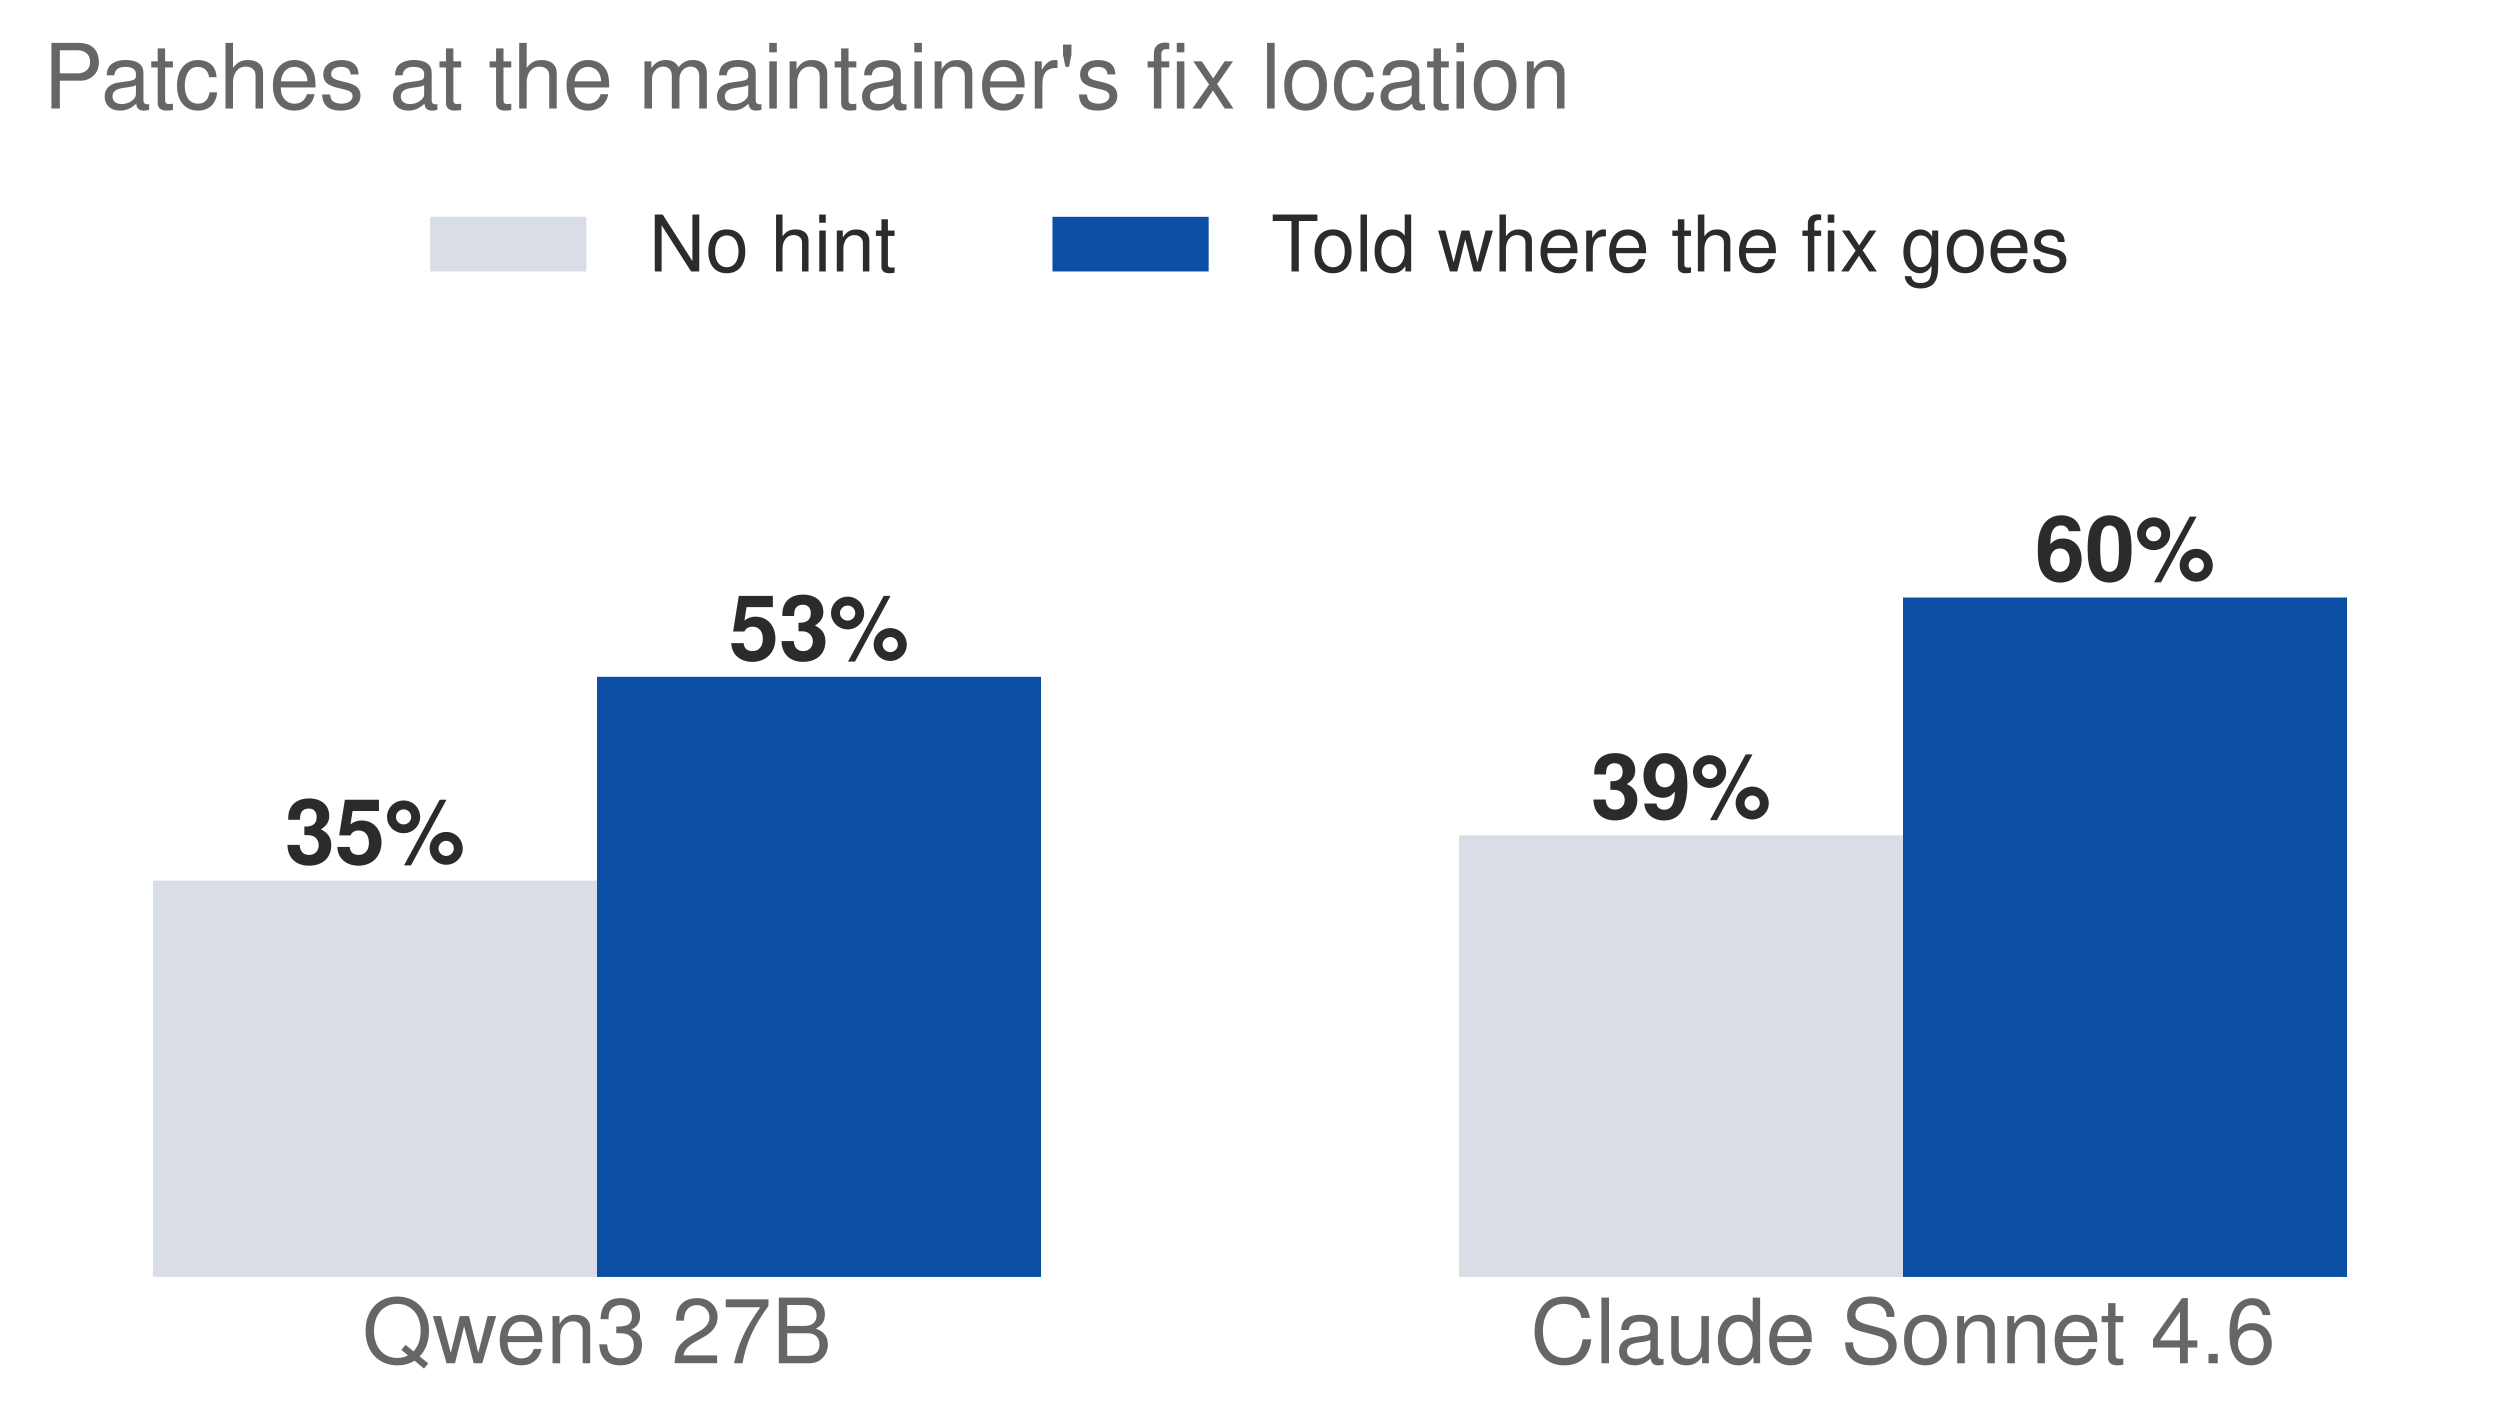
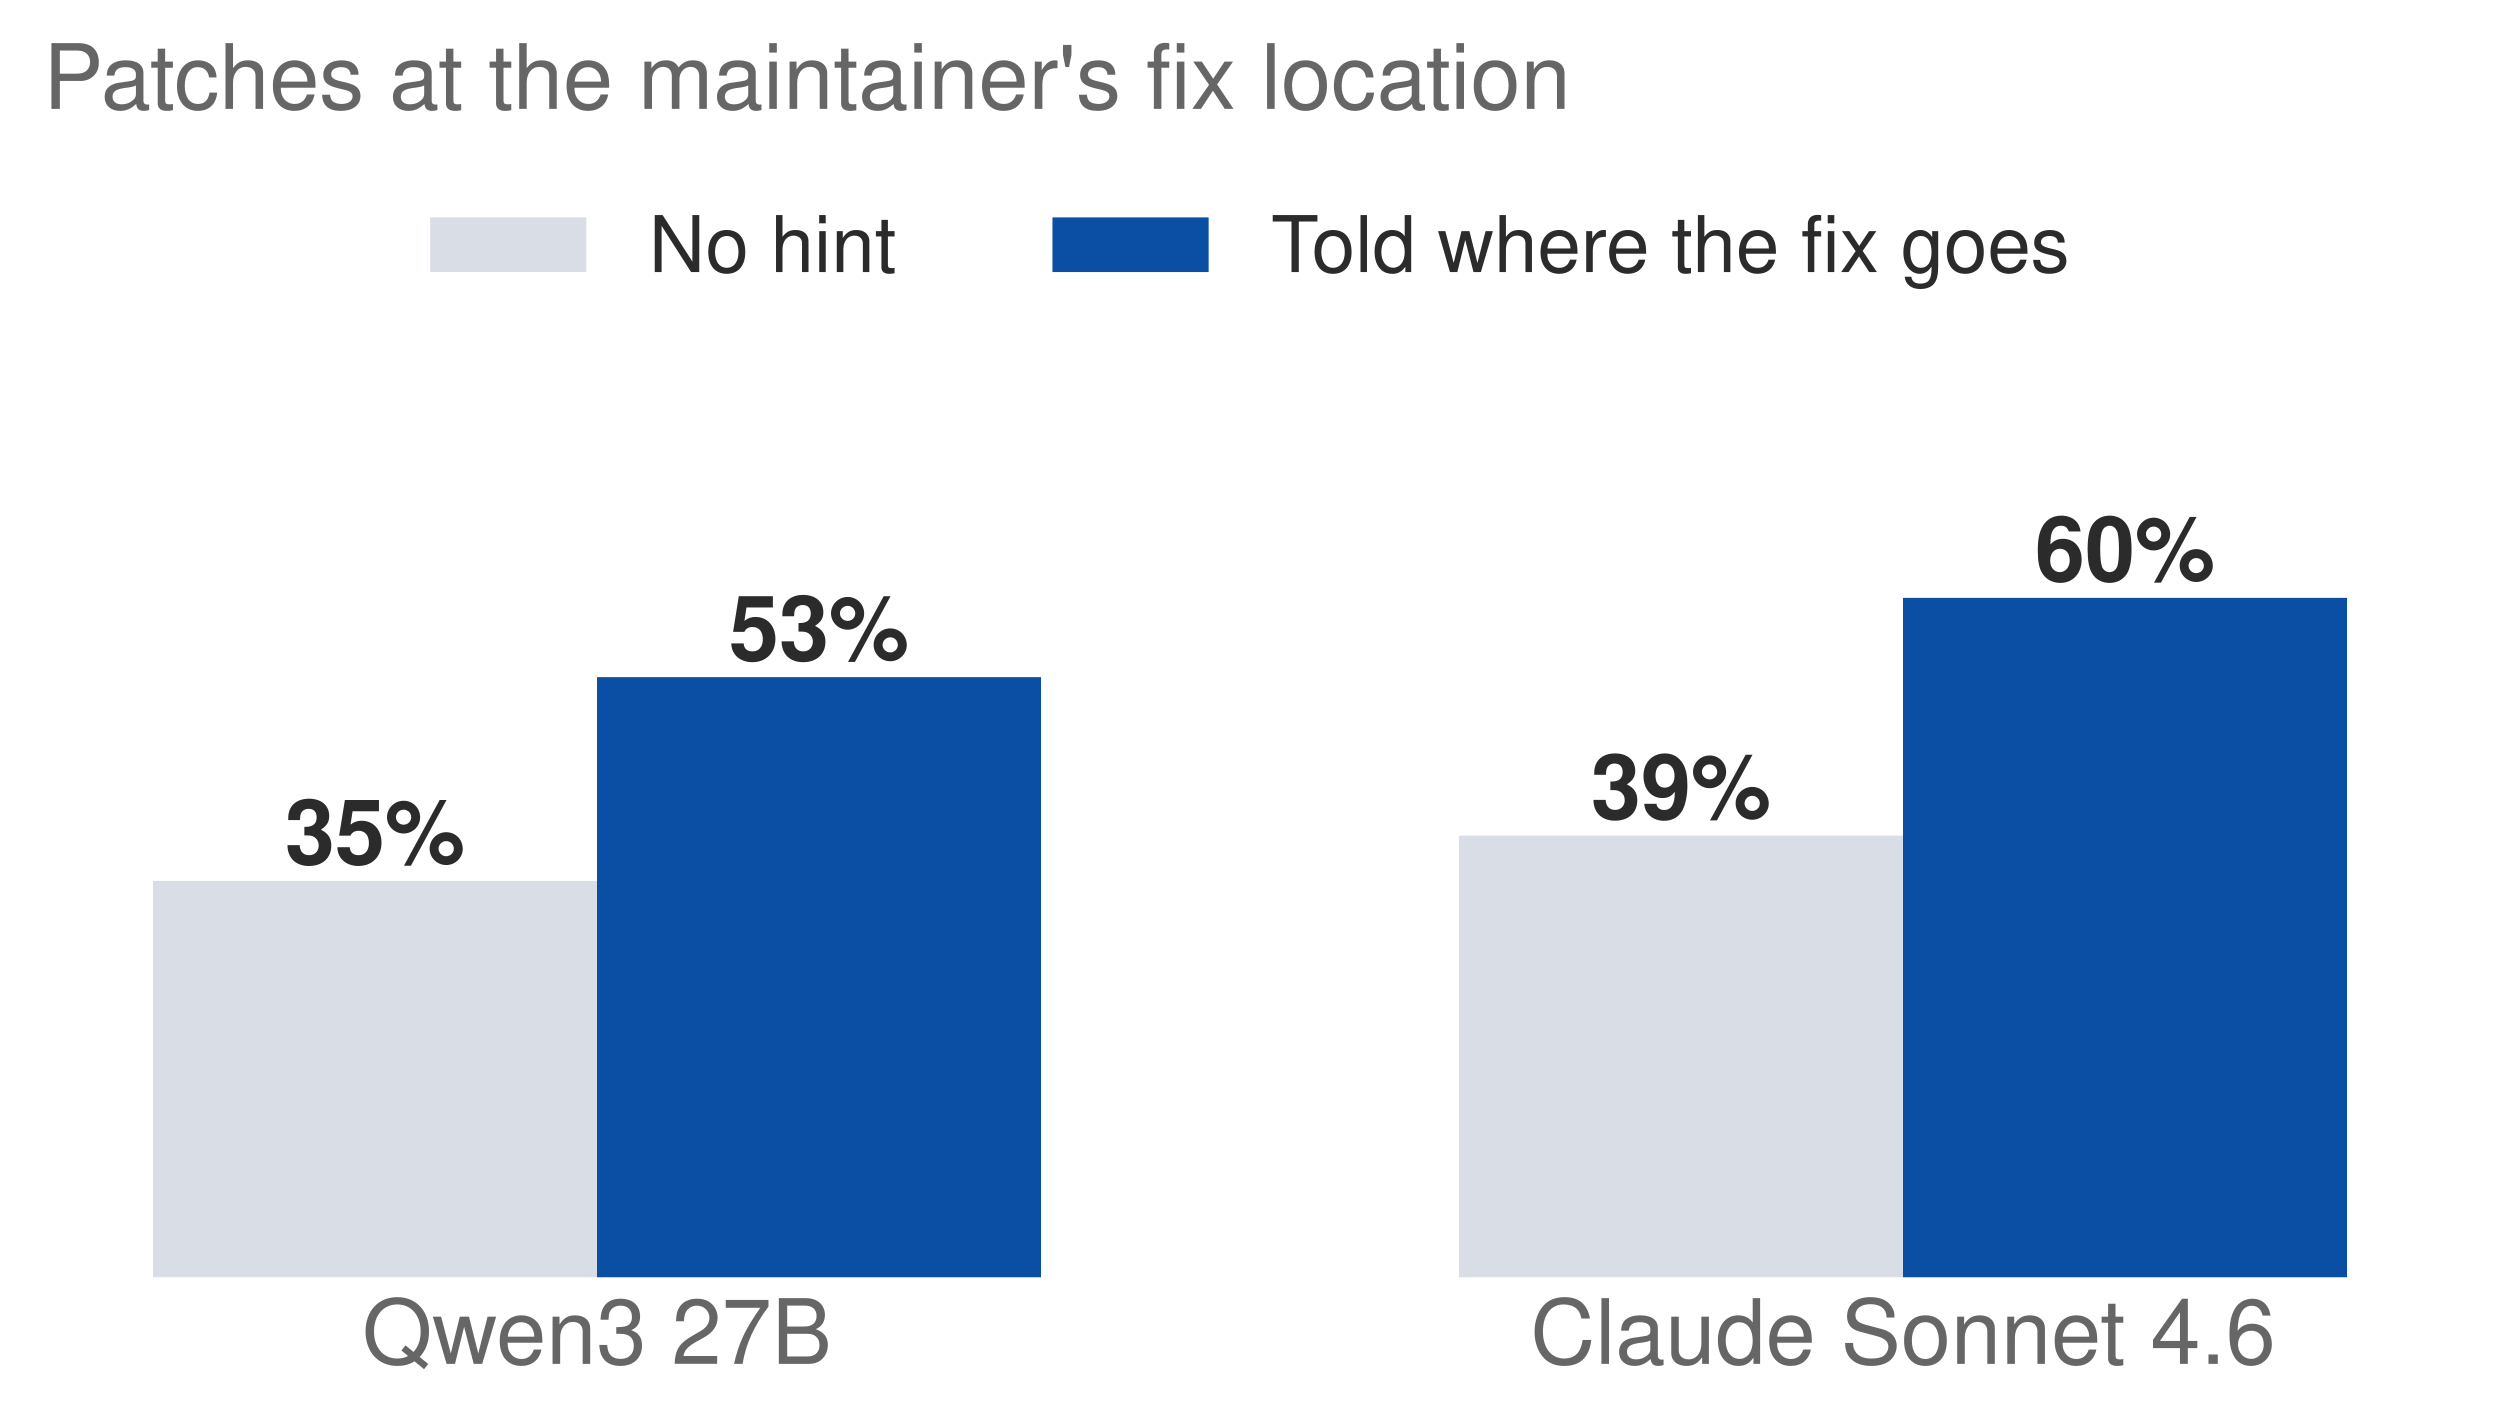
- <svg xmlns="http://www.w3.org/2000/svg" width="416.16pt" height="237.249pt" viewBox="0 0 416.16 237.249" version="1.1">
+ <svg xmlns="http://www.w3.org/2000/svg" width="416.16pt" height="237.394pt" viewBox="0 0 416.16 237.394" version="1.1">
  <defs>
    <style type="text/css">*{stroke-linejoin: round; stroke-linecap: butt}</style>
  </defs>
  <g id="figure_1">
    <g id="patch_1">
-       <path d="M 0 237.249  L 416.16 237.249  L 416.16 0  L 0 0  L 0 237.249  z " style="fill: none" />
+       <path d="M 0 237.394  L 416.16 237.394  L 416.16 0  L 0 0  L 0 237.394  z " style="fill: none" />
    </g>
    <g id="axes_1">
      <g id="patch_2">
-         <path d="M 7.2 212.566  L 408.96 212.566  L 408.96 24.07  L 7.2 24.07  L 7.2 212.566  z " style="fill: none" />
+         <path d="M 7.2 212.616  L 408.96 212.616  L 408.96 24.12  L 7.2 24.12  L 7.2 212.616  z " style="fill: none" />
      </g>
      <g id="patch_3">
-         <path d="M 25.462 212.566  L 99.379 212.566  L 99.379 146.593  L 25.462 146.593  z " clip-path="url(#pa2406e8f80)" style="fill: #d9dde6" />
+         <path d="M 25.462 212.616  L 99.379 212.616  L 99.379 146.643  L 25.462 146.643  z " clip-path="url(#p3239604f74)" style="fill: #d9dde6" />
      </g>
      <g id="patch_4">
-         <path d="M 242.864 212.566  L 316.781 212.566  L 316.781 139.053  L 242.864 139.053  z " clip-path="url(#pa2406e8f80)" style="fill: #d9dde6" />
+         <path d="M 242.864 212.616  L 316.781 212.616  L 316.781 139.103  L 242.864 139.103  z " clip-path="url(#p3239604f74)" style="fill: #d9dde6" />
      </g>
      <g id="patch_5">
-         <path d="M 99.379 212.566  L 173.296 212.566  L 173.296 112.663  L 99.379 112.663  z " clip-path="url(#pa2406e8f80)" style="fill: #0a4fa3" />
+         <path d="M 99.379 212.616  L 173.296 212.616  L 173.296 112.714  L 99.379 112.714  z " clip-path="url(#p3239604f74)" style="fill: #0a4fa3" />
      </g>
      <g id="patch_6">
-         <path d="M 316.781 212.566  L 390.698 212.566  L 390.698 99.469  L 316.781 99.469  z " clip-path="url(#pa2406e8f80)" style="fill: #0a4fa3" />
+         <path d="M 316.781 212.616  L 390.698 212.616  L 390.698 99.519  L 316.781 99.519  z " clip-path="url(#p3239604f74)" style="fill: #0a4fa3" />
      </g>
      <g id="matplotlib.axis_1">
        <g id="xtick_1">
          <g id="line2d_1" />
          <g id="text_1">
-             <text style="font-size: 15px; font-family: 'Helvetica Neue', 'Helvetica', 'Arial', 'Liberation Sans', sans-serif; text-anchor: middle; fill: #656665" x="99.379" y="226.937" transform="rotate(-0 99.3787 226.9366)">Qwen3 27B</text>
+             <text style="font-size: 15px; font-family: 'Helvetica Neue', 'Helvetica', 'Arial', 'Liberation Sans', sans-serif; text-anchor: middle; fill: #656665" x="99.379" y="227.037" transform="rotate(-0 99.3787 227.0368)">Qwen3 27B</text>
          </g>
        </g>
        <g id="xtick_2">
          <g id="line2d_2" />
          <g id="text_2">
-             <text style="font-size: 15px; font-family: 'Helvetica Neue', 'Helvetica', 'Arial', 'Liberation Sans', sans-serif; text-anchor: middle; fill: #656665" x="316.781" y="226.937" transform="rotate(-0 316.7813 226.9366)">Claude Sonnet 4.6</text>
+             <text style="font-size: 15px; font-family: 'Helvetica Neue', 'Helvetica', 'Arial', 'Liberation Sans', sans-serif; text-anchor: middle; fill: #656665" x="316.781" y="227.037" transform="rotate(-0 316.7813 227.0368)">Claude Sonnet 4.6</text>
          </g>
        </g>
      </g>
      <g id="matplotlib.axis_2" />
      <g id="text_3">
-         <text style="font-weight: 700; font-size: 15px; font-family: 'Helvetica Neue', 'Helvetica', 'Arial', 'Liberation Sans', sans-serif; text-anchor: middle; fill: #2b2b2b" x="62.42" y="143.765" transform="rotate(-0 62.42026 143.7653)">35%</text>
+         <text style="font-weight: 700; font-size: 15px; font-family: 'Helvetica Neue', 'Helvetica', 'Arial', 'Liberation Sans', sans-serif; text-anchor: middle; fill: #2b2b2b" x="62.42" y="143.815" transform="rotate(-0 62.42026 143.8154)">35%</text>
      </g>
      <g id="text_4">
-         <text style="font-weight: 700; font-size: 15px; font-family: 'Helvetica Neue', 'Helvetica', 'Arial', 'Liberation Sans', sans-serif; text-anchor: middle; fill: #2b2b2b" x="279.823" y="136.225" transform="rotate(-0 279.8229 136.2254)">39%</text>
+         <text style="font-weight: 700; font-size: 15px; font-family: 'Helvetica Neue', 'Helvetica', 'Arial', 'Liberation Sans', sans-serif; text-anchor: middle; fill: #2b2b2b" x="279.823" y="136.276" transform="rotate(-0 279.8229 136.2755)">39%</text>
      </g>
      <g id="text_5">
-         <text style="font-weight: 700; font-size: 15px; font-family: 'Helvetica Neue', 'Helvetica', 'Arial', 'Liberation Sans', sans-serif; text-anchor: middle; fill: #2b2b2b" x="136.337" y="109.836" transform="rotate(-0 136.3371 109.836)">53%</text>
+         <text style="font-weight: 700; font-size: 15px; font-family: 'Helvetica Neue', 'Helvetica', 'Arial', 'Liberation Sans', sans-serif; text-anchor: middle; fill: #2b2b2b" x="136.337" y="109.886" transform="rotate(-0 136.3371 109.8861)">53%</text>
      </g>
      <g id="text_6">
-         <text style="font-weight: 700; font-size: 15px; font-family: 'Helvetica Neue', 'Helvetica', 'Arial', 'Liberation Sans', sans-serif; text-anchor: middle; fill: #2b2b2b" x="353.74" y="96.641" transform="rotate(-0 353.7397 96.64127)">60%</text>
+         <text style="font-weight: 700; font-size: 15px; font-family: 'Helvetica Neue', 'Helvetica', 'Arial', 'Liberation Sans', sans-serif; text-anchor: middle; fill: #2b2b2b" x="353.74" y="96.691" transform="rotate(-0 353.7397 96.69137)">60%</text>
      </g>
      <g id="text_7">
-         <text style="font-size: 15px; font-family: 'Helvetica Neue', 'Helvetica', 'Arial', 'Liberation Sans', sans-serif; text-anchor: start; fill: #656665" x="7.2" y="18.07" transform="rotate(-0 7.2 18.07031)">Patches at the maintainer's fix location</text>
+         <text style="font-size: 15px; font-family: 'Helvetica Neue', 'Helvetica', 'Arial', 'Liberation Sans', sans-serif; text-anchor: start; fill: #656665" x="7.2" y="18.12" transform="rotate(-0 7.2 18.12041)">Patches at the maintainer's fix location</text>
      </g>
      <g id="legend_1">
        <g id="patch_7">
-           <path d="M 71.611 45.191  L 97.611 45.191  L 97.611 36.091  L 71.611 36.091  z " style="fill: #d9dde6" />
+           <path d="M 71.608 45.285  L 97.608 45.285  L 97.608 36.185  L 71.608 36.185  z " style="fill: #d9dde6" />
        </g>
        <g id="text_8">
-           <text style="font-size: 13px; font-family: 'Helvetica Neue', 'Helvetica', 'Arial', 'Liberation Sans', sans-serif; text-anchor: start; fill: #2b2b2b" x="108.011" y="45.191" transform="rotate(-0 108.0115 45.19125)">No hint</text>
+           <text style="font-size: 13px; font-family: 'Helvetica Neue', 'Helvetica', 'Arial', 'Liberation Sans', sans-serif; text-anchor: start; fill: #2b2b2b" x="108.008" y="45.285" transform="rotate(-0 108.0084 45.28477)">No hint</text>
        </g>
        <g id="patch_8">
-           <path d="M 175.199 45.191  L 201.199 45.191  L 201.199 36.091  L 175.199 36.091  z " style="fill: #0a4fa3" />
+           <path d="M 175.196 45.285  L 201.196 45.285  L 201.196 36.185  L 175.196 36.185  z " style="fill: #0a4fa3" />
        </g>
        <g id="text_9">
-           <text style="font-size: 13px; font-family: 'Helvetica Neue', 'Helvetica', 'Arial', 'Liberation Sans', sans-serif; text-anchor: start; fill: #2b2b2b" x="211.599" y="45.191" transform="rotate(-0 211.5991 45.19125)">Told where the fix goes</text>
+           <text style="font-size: 13px; font-family: 'Helvetica Neue', 'Helvetica', 'Arial', 'Liberation Sans', sans-serif; text-anchor: start; fill: #2b2b2b" x="211.596" y="45.285" transform="rotate(-0 211.5961 45.28477)">Told where the fix goes</text>
        </g>
      </g>
    </g>
  </g>
  <defs>
-     <clipPath id="pa2406e8f80">
-       <rect x="7.2" y="24.07" width="401.76" height="188.496" />
+     <clipPath id="p3239604f74">
+       <rect x="7.2" y="24.12" width="401.76" height="188.496" />
    </clipPath>
  </defs>
</svg>
